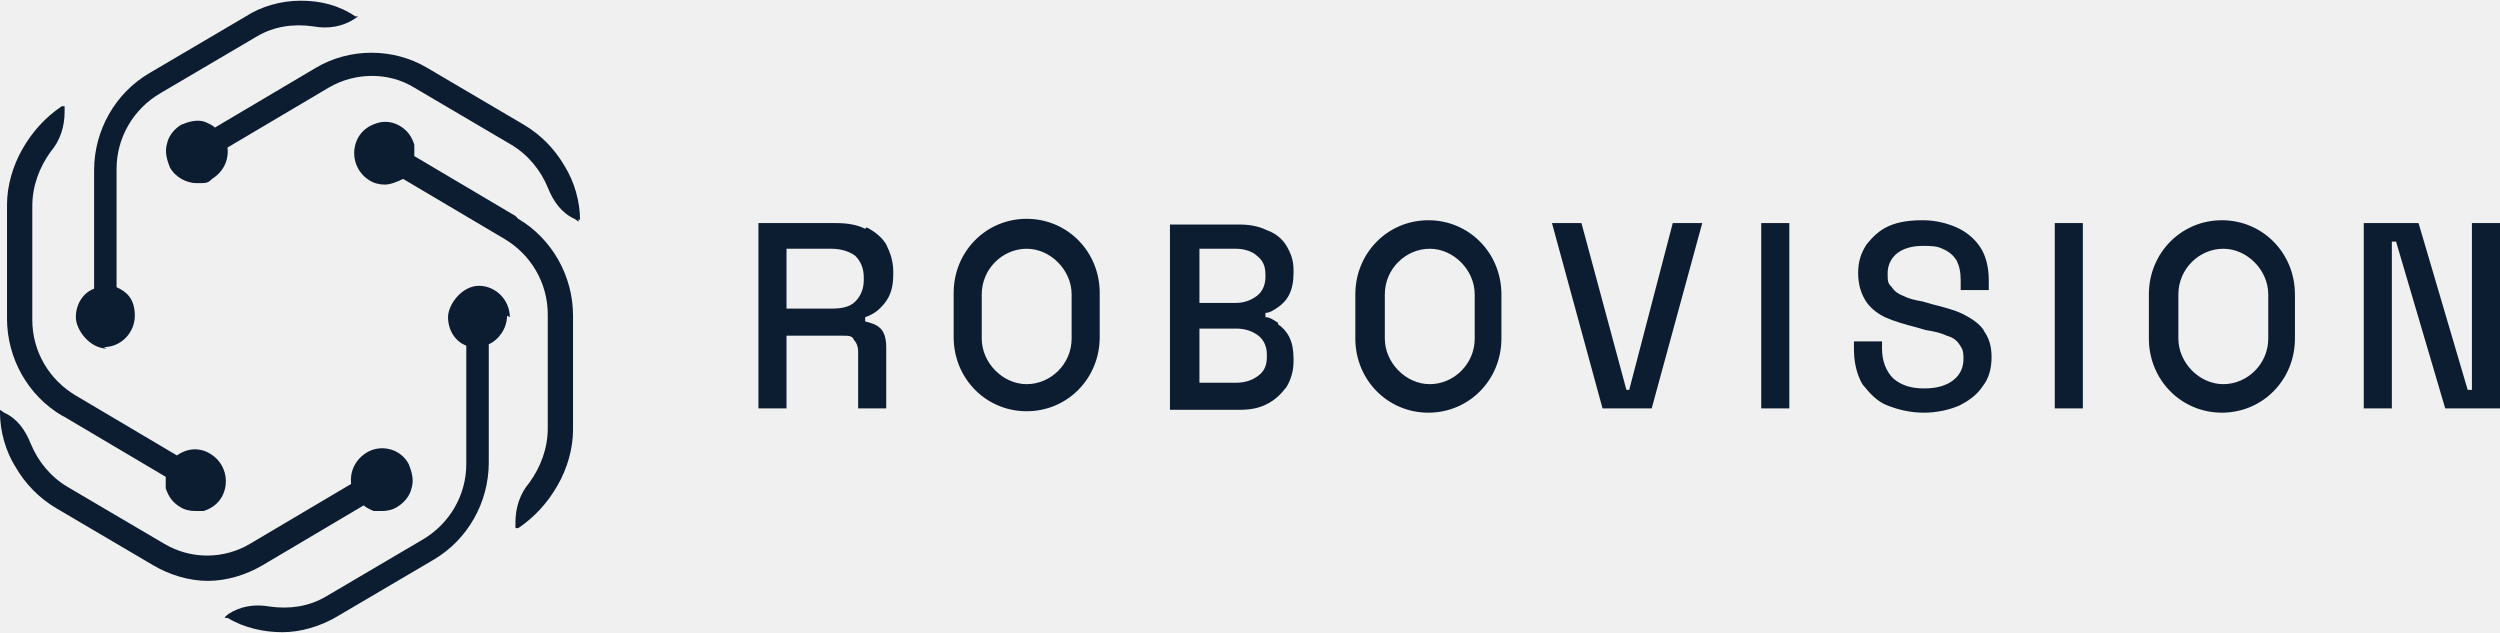
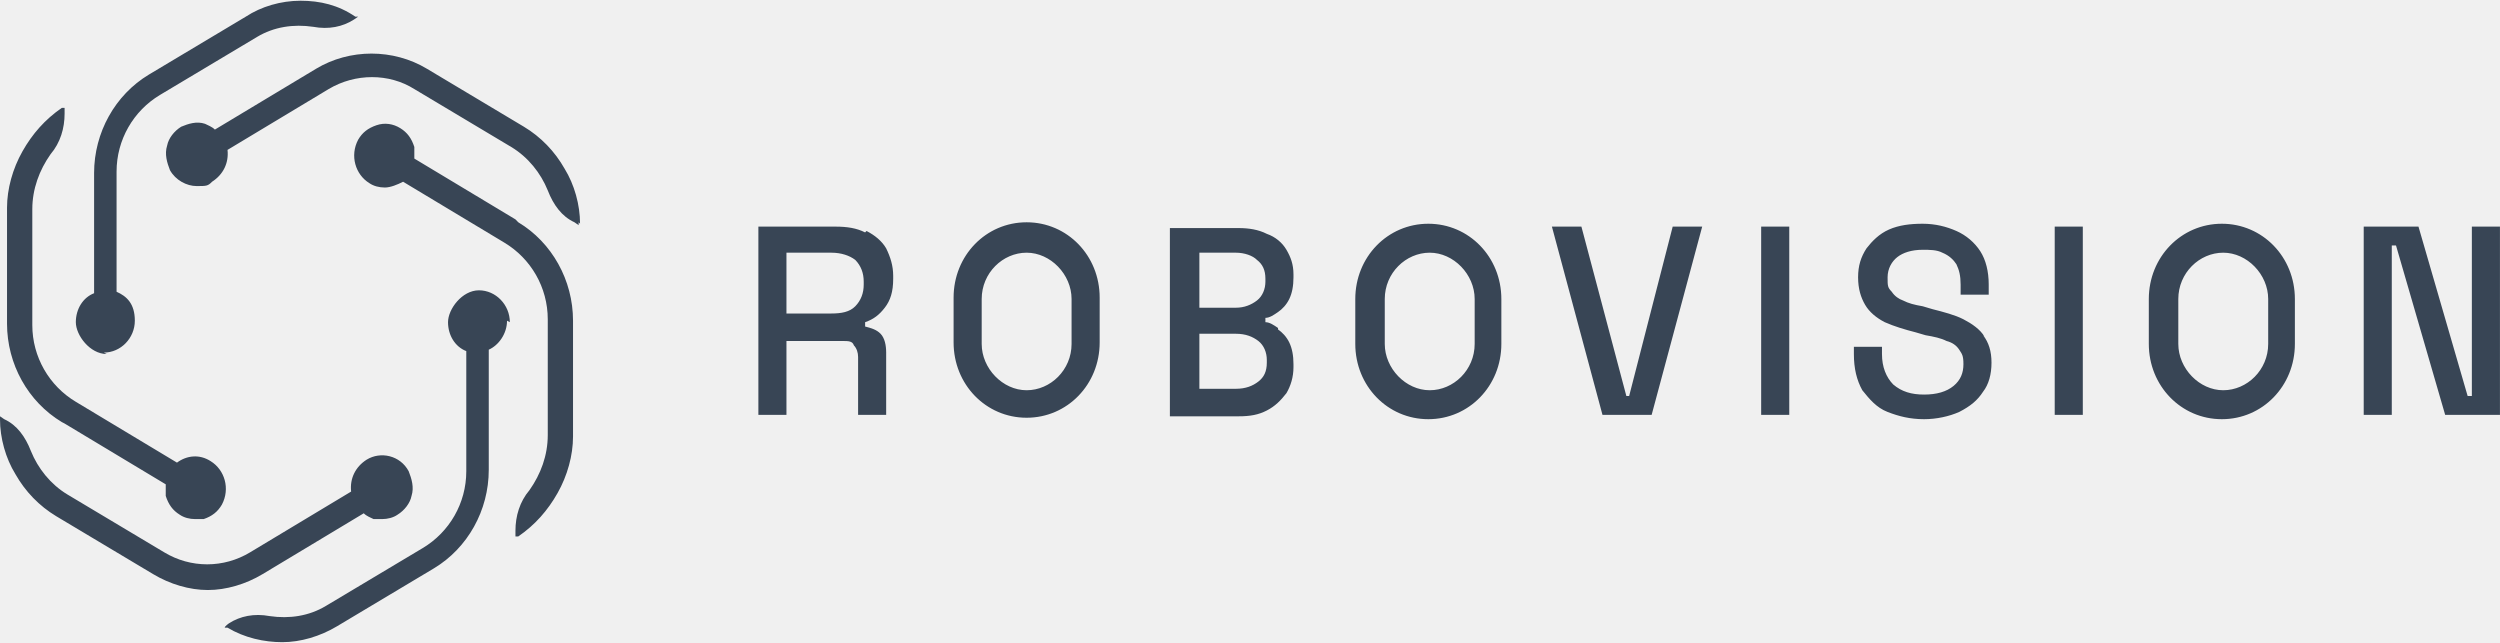
- <svg xmlns="http://www.w3.org/2000/svg" width="158" height="40" viewBox="0 0 158 40" fill="none">
-   <path d="M32.044 19.955C32.044 20.766 31.511 21.486 30.89 21.757V29.234C30.89 31.757 29.558 34.099 27.428 35.36L21.303 38.964C20.238 39.594 18.995 39.955 17.842 39.955C16.688 39.955 15.445 39.685 14.38 39.054H14.202C14.202 38.964 14.469 38.784 14.469 38.784C15.179 38.333 16.066 38.153 17.043 38.333C18.285 38.513 19.528 38.333 20.593 37.703L26.718 34.099C28.404 33.108 29.47 31.306 29.47 29.324V21.847C28.759 21.576 28.316 20.856 28.316 20.045C28.316 19.234 29.203 18.063 30.268 18.063C31.334 18.063 32.221 18.964 32.221 20.045L32.044 19.955ZM32.576 13.649L26.185 9.865V9.144C26.008 8.603 25.742 8.243 25.298 7.973C24.854 7.703 24.321 7.612 23.789 7.793C23.256 7.973 22.901 8.243 22.635 8.694C22.102 9.685 22.457 10.856 23.345 11.396C23.611 11.576 23.966 11.666 24.321 11.666C24.676 11.666 25.12 11.486 25.475 11.306L31.866 15.09C33.553 16.081 34.618 17.883 34.618 19.865V27.072C34.618 28.333 34.174 29.504 33.464 30.495C32.843 31.216 32.576 32.117 32.576 33.018V33.378H32.754C33.819 32.657 34.618 31.757 35.239 30.676C35.861 29.595 36.216 28.333 36.216 27.162V19.955C36.216 17.432 34.884 15.09 32.754 13.829L32.576 13.649ZM36.66 13.919C36.66 12.748 36.304 11.486 35.683 10.495C35.062 9.414 34.174 8.513 33.109 7.883L26.984 4.279C24.854 3.018 22.102 3.018 19.972 4.279L13.581 8.063C13.403 7.883 13.137 7.793 12.96 7.703C12.427 7.522 11.894 7.703 11.451 7.883C11.007 8.153 10.652 8.603 10.563 9.054C10.385 9.594 10.563 10.135 10.74 10.585C11.095 11.216 11.806 11.576 12.427 11.576C13.048 11.576 13.137 11.576 13.403 11.306C14.114 10.856 14.469 10.135 14.38 9.324L20.771 5.54C22.457 4.549 24.588 4.549 26.185 5.54L32.31 9.144C33.375 9.775 34.174 10.766 34.618 11.847C34.973 12.748 35.506 13.468 36.304 13.829L36.571 14.009V13.829L36.66 13.919ZM6.569 21.937C7.634 21.937 8.521 21.036 8.521 19.955C8.521 18.874 7.989 18.423 7.367 18.153V10.676C7.367 8.694 8.433 6.892 10.119 5.901L16.244 2.297C17.309 1.667 18.552 1.486 19.794 1.667C20.771 1.847 21.658 1.667 22.369 1.216L22.635 1.036H22.457C21.392 0.315 20.238 0.045 18.995 0.045C17.753 0.045 16.51 0.405 15.534 1.036L9.409 4.64C7.279 5.901 5.947 8.243 5.947 10.766V18.243C5.237 18.513 4.793 19.234 4.793 20.045C4.793 20.856 5.681 22.027 6.746 22.027L6.569 21.937ZM4.083 26.351L10.474 30.135V30.856C10.652 31.396 10.918 31.757 11.362 32.027C11.628 32.207 11.983 32.297 12.338 32.297H12.871C13.403 32.117 13.758 31.847 14.025 31.396C14.557 30.405 14.202 29.234 13.315 28.694C12.604 28.243 11.806 28.333 11.184 28.784L4.793 25C3.107 24.009 2.042 22.207 2.042 20.225V13.018C2.042 11.757 2.485 10.585 3.196 9.594C3.817 8.874 4.083 7.973 4.083 7.072V6.712H3.906C2.84 7.432 2.042 8.333 1.42 9.414C0.799 10.495 0.444 11.757 0.444 12.928V20.135C0.444 22.657 1.775 25 3.906 26.261L4.083 26.351ZM22.99 31.937C23.167 32.117 23.434 32.207 23.611 32.297H24.144C24.499 32.297 24.854 32.207 25.12 32.027C25.564 31.757 25.919 31.306 26.008 30.856C26.185 30.315 26.008 29.775 25.83 29.324C25.298 28.333 24.055 28.063 23.167 28.604C22.457 29.054 22.102 29.775 22.191 30.585L15.8 34.369C14.978 34.856 14.044 35.112 13.093 35.112C12.141 35.112 11.207 34.856 10.385 34.369L4.261 30.766C3.196 30.135 2.397 29.144 1.953 28.063C1.598 27.162 1.065 26.441 0.266 26.081L0 25.901V26.081C0 27.252 0.355 28.513 0.976 29.504C1.598 30.585 2.485 31.486 3.551 32.117L9.675 35.721C10.74 36.351 11.983 36.712 13.137 36.712C14.291 36.712 15.534 36.351 16.599 35.721L22.99 31.937Z" fill="#0C1D31" />
-   <path d="M80.775 20.405C80.509 20.225 80.243 20.045 79.976 20.045V19.775C80.243 19.775 80.509 19.595 80.775 19.414C81.042 19.234 81.308 18.964 81.485 18.604C81.663 18.243 81.752 17.793 81.752 17.252V17.072C81.752 16.441 81.574 15.991 81.308 15.54C81.042 15.09 80.598 14.73 80.065 14.549C79.533 14.279 78.911 14.189 78.29 14.189H73.941V25.901H78.29C79 25.901 79.533 25.811 80.065 25.54C80.598 25.27 80.953 24.91 81.308 24.459C81.574 24.009 81.752 23.468 81.752 22.838V22.657C81.752 22.117 81.663 21.666 81.485 21.306C81.308 20.946 81.042 20.676 80.775 20.495V20.405ZM75.805 15.721H78.112C78.645 15.721 79.177 15.901 79.444 16.171C79.799 16.441 79.976 16.802 79.976 17.342V17.522C79.976 17.973 79.799 18.423 79.444 18.694C79.089 18.964 78.645 19.144 78.112 19.144H75.805V15.721ZM80.065 22.567C80.065 23.108 79.888 23.468 79.533 23.739C79.177 24.009 78.734 24.189 78.112 24.189H75.805V20.766H78.112C78.734 20.766 79.177 20.946 79.533 21.216C79.888 21.486 80.065 21.937 80.065 22.387V22.567ZM54.679 14.459C54.146 14.189 53.525 14.099 52.815 14.099H47.933V25.811H49.708V21.216H53.258C53.614 21.216 53.88 21.216 53.968 21.486C54.146 21.666 54.235 21.937 54.235 22.207V25.811H56.01V21.937C56.01 21.486 55.921 21.036 55.655 20.766C55.389 20.495 55.034 20.405 54.679 20.315V20.045C55.211 19.865 55.566 19.595 55.921 19.144C56.276 18.694 56.454 18.153 56.454 17.342V17.162C56.454 16.531 56.276 15.991 56.01 15.45C55.744 15 55.3 14.639 54.767 14.369L54.679 14.459ZM54.59 17.703C54.59 18.243 54.412 18.694 54.057 19.054C53.702 19.414 53.17 19.504 52.548 19.504H49.708V15.721H52.548C53.17 15.721 53.702 15.901 54.057 16.171C54.412 16.531 54.59 16.982 54.59 17.522V17.703ZM105.718 14.099H107.582L104.387 25.811H101.28L98.084 14.099H99.948L102.789 24.64H102.966L105.718 14.099ZM111.31 14.099H113.085V25.811H111.31V14.099ZM125.335 20.856C125.69 21.306 125.867 21.847 125.867 22.567C125.867 23.288 125.69 23.919 125.335 24.369C124.98 24.91 124.536 25.27 123.826 25.631C123.204 25.901 122.406 26.081 121.607 26.081C120.719 26.081 120.009 25.901 119.299 25.631C118.589 25.36 118.145 24.82 117.701 24.279C117.346 23.648 117.169 22.928 117.169 22.027V21.576H118.944V22.027C118.944 22.838 119.21 23.468 119.654 23.919C120.187 24.369 120.808 24.549 121.607 24.549C122.406 24.549 123.027 24.369 123.471 24.009C123.915 23.648 124.092 23.198 124.092 22.657C124.092 22.117 124.003 22.027 123.826 21.757C123.648 21.486 123.382 21.306 123.027 21.216C122.672 21.036 122.228 20.946 121.696 20.856L121.074 20.676C120.364 20.495 119.743 20.315 119.121 20.045C118.589 19.775 118.145 19.414 117.879 18.964C117.612 18.513 117.435 17.973 117.435 17.252C117.435 16.531 117.612 15.991 117.967 15.45C118.322 15 118.766 14.549 119.388 14.279C120.009 14.009 120.719 13.919 121.518 13.919C122.317 13.919 123.027 14.099 123.648 14.369C124.27 14.639 124.802 15.09 125.157 15.63C125.512 16.171 125.69 16.892 125.69 17.703V18.333H123.915V17.703C123.915 17.162 123.826 16.802 123.648 16.441C123.471 16.171 123.204 15.901 122.761 15.721C122.406 15.54 121.962 15.54 121.518 15.54C120.808 15.54 120.275 15.721 119.92 15.991C119.565 16.261 119.299 16.712 119.299 17.252C119.299 17.793 119.299 17.883 119.565 18.153C119.743 18.423 120.009 18.604 120.275 18.694C120.63 18.874 120.985 18.964 121.518 19.054L122.139 19.234C122.849 19.414 123.56 19.595 124.092 19.865C124.625 20.135 125.157 20.495 125.424 20.946L125.335 20.856ZM129.862 14.099H131.637V25.811H129.862V14.099ZM158 14.099V25.811H154.538L151.431 15.27H151.165V25.811H149.39V14.099H152.852L155.958 24.64H156.225V14.099H158ZM64.886 13.829C62.312 13.829 60.271 15.901 60.271 18.513V21.306C60.271 23.919 62.312 25.991 64.886 25.991C67.461 25.991 69.502 23.919 69.502 21.306V18.513C69.502 15.901 67.461 13.829 64.886 13.829ZM67.727 21.396C67.727 23.018 66.395 24.279 64.886 24.279C63.377 24.279 62.046 22.928 62.046 21.396V18.604C62.046 16.982 63.377 15.721 64.886 15.721C66.395 15.721 67.727 17.072 67.727 18.604V21.396ZM90.273 13.919C87.699 13.919 85.657 15.991 85.657 18.604V21.396C85.657 24.009 87.699 26.081 90.273 26.081C92.847 26.081 94.889 24.009 94.889 21.396V18.604C94.889 15.991 92.847 13.919 90.273 13.919ZM93.202 21.396C93.202 23.018 91.871 24.279 90.362 24.279C88.853 24.279 87.521 22.928 87.521 21.396V18.604C87.521 16.982 88.853 15.721 90.362 15.721C91.871 15.721 93.202 17.072 93.202 18.604V21.396ZM140.425 13.919C137.851 13.919 135.809 15.991 135.809 18.604V21.396C135.809 24.009 137.851 26.081 140.425 26.081C142.999 26.081 145.04 24.009 145.04 21.396V18.604C145.04 15.991 142.999 13.919 140.425 13.919ZM143.354 21.396C143.354 23.018 142.022 24.279 140.513 24.279C139.004 24.279 137.673 22.928 137.673 21.396V18.604C137.673 16.982 139.004 15.721 140.513 15.721C142.022 15.721 143.354 17.072 143.354 18.604V21.396Z" fill="#0C1D31" />
+ <svg xmlns="http://www.w3.org/2000/svg" width="105" height="27" viewBox="0 0 105 27" fill="none">
+   <g clip-path="url(#clip0_6566_63847)">
+     <path d="M21.295 13.47C21.295 14.018 20.941 14.504 20.528 14.687V19.734C20.528 21.437 19.643 23.018 18.227 23.869L14.157 26.302C13.449 26.727 12.624 26.971 11.857 26.971C11.09 26.971 10.264 26.788 9.556 26.362H9.438C9.438 26.302 9.615 26.18 9.615 26.18C10.087 25.876 10.677 25.754 11.326 25.876C12.152 25.997 12.977 25.876 13.685 25.45L17.756 23.018C18.876 22.349 19.584 21.133 19.584 19.795V14.747C19.112 14.565 18.817 14.079 18.817 13.531C18.817 12.984 19.407 12.193 20.115 12.193C20.823 12.193 21.413 12.802 21.413 13.531L21.295 13.47ZM21.649 9.214L17.402 6.66V6.173C17.284 5.808 17.107 5.565 16.812 5.383C16.517 5.2 16.163 5.139 15.809 5.261C15.455 5.383 15.219 5.565 15.042 5.869C14.688 6.538 14.924 7.329 15.514 7.693C15.691 7.815 15.927 7.876 16.163 7.876C16.399 7.876 16.694 7.754 16.93 7.633L21.177 10.187C22.298 10.856 23.006 12.072 23.006 13.41V18.274C23.006 19.126 22.711 19.916 22.239 20.585C21.826 21.072 21.649 21.68 21.649 22.288V22.531H21.767C22.475 22.045 23.006 21.437 23.419 20.707C23.831 19.977 24.067 19.126 24.067 18.335V13.47C24.067 11.768 23.183 10.187 21.767 9.335L21.649 9.214ZM24.362 9.396C24.362 8.606 24.126 7.754 23.713 7.085C23.301 6.356 22.711 5.747 22.003 5.322L17.933 2.889C16.517 2.038 14.688 2.038 13.273 2.889L9.025 5.443C8.907 5.322 8.73 5.261 8.612 5.2C8.258 5.079 7.905 5.2 7.61 5.322C7.315 5.504 7.079 5.808 7.02 6.112C6.902 6.477 7.02 6.842 7.138 7.146C7.374 7.572 7.845 7.815 8.258 7.815C8.671 7.815 8.73 7.815 8.907 7.633C9.379 7.329 9.615 6.842 9.556 6.295L13.803 3.741C14.924 3.072 16.34 3.072 17.402 3.741L21.472 6.173C22.18 6.599 22.711 7.268 23.006 7.997C23.242 8.606 23.596 9.092 24.126 9.335L24.303 9.457V9.335L24.362 9.396ZM4.365 14.808C5.073 14.808 5.663 14.2 5.663 13.47C5.663 12.741 5.309 12.437 4.896 12.254V7.207C4.896 5.869 5.604 4.653 6.725 3.984L10.795 1.552C11.503 1.126 12.329 1.004 13.155 1.126C13.803 1.247 14.393 1.126 14.865 0.822L15.042 0.7H14.924C14.216 0.214 13.449 0.031 12.624 0.031C11.798 0.031 10.972 0.274 10.323 0.7L6.253 3.133C4.837 3.984 3.952 5.565 3.952 7.268V12.315C3.48 12.498 3.185 12.984 3.185 13.531C3.185 14.079 3.775 14.869 4.483 14.869L4.365 14.808ZM2.713 17.788L6.961 20.342V20.829C7.079 21.193 7.256 21.437 7.551 21.619C7.728 21.741 7.963 21.802 8.199 21.802H8.553C8.907 21.68 9.143 21.497 9.32 21.193C9.674 20.524 9.438 19.734 8.848 19.369C8.376 19.065 7.845 19.126 7.433 19.43L3.185 16.876C2.065 16.207 1.357 14.991 1.357 13.653V8.788C1.357 7.937 1.652 7.146 2.124 6.477C2.537 5.991 2.713 5.383 2.713 4.774V4.531H2.596C1.888 5.018 1.357 5.626 0.944 6.356C0.531 7.085 0.295 7.937 0.295 8.727V13.592C0.295 15.295 1.18 16.876 2.596 17.727L2.713 17.788ZM15.278 21.558C15.396 21.68 15.573 21.741 15.691 21.802H16.045C16.281 21.802 16.517 21.741 16.694 21.619C16.989 21.437 17.225 21.133 17.284 20.829C17.402 20.464 17.284 20.099 17.166 19.795C16.812 19.126 15.986 18.943 15.396 19.308C14.924 19.612 14.688 20.099 14.747 20.646L10.5 23.2C9.954 23.529 9.333 23.702 8.701 23.702C8.069 23.702 7.448 23.529 6.902 23.2L2.831 20.768C2.124 20.342 1.593 19.673 1.298 18.943C1.062 18.335 0.708 17.849 0.177 17.606L0 17.484V17.606C0 18.396 0.236 19.247 0.649 19.916C1.062 20.646 1.652 21.254 2.36 21.68L6.43 24.112C7.138 24.538 7.963 24.781 8.73 24.781C9.497 24.781 10.323 24.538 11.031 24.112L15.278 21.558Z" fill="#384555" />
+     <path d="M53.677 13.775C53.5 13.653 53.324 13.532 53.147 13.532V13.35C53.324 13.35 53.5 13.228 53.677 13.106C53.854 12.985 54.031 12.802 54.149 12.559C54.267 12.316 54.326 12.012 54.326 11.647V11.525C54.326 11.099 54.208 10.795 54.031 10.491C53.854 10.187 53.559 9.944 53.206 9.822C52.852 9.64 52.439 9.579 52.026 9.579H49.135V17.485H52.026C52.498 17.485 52.852 17.424 53.206 17.241C53.559 17.059 53.795 16.816 54.031 16.512C54.208 16.208 54.326 15.843 54.326 15.417V15.295C54.326 14.931 54.267 14.627 54.149 14.383C54.031 14.14 53.854 13.958 53.677 13.836V13.775ZM50.374 10.613H51.908C52.262 10.613 52.616 10.735 52.793 10.917C53.029 11.099 53.147 11.343 53.147 11.708V11.829C53.147 12.133 53.029 12.437 52.793 12.62C52.557 12.802 52.262 12.924 51.908 12.924H50.374V10.613ZM53.206 15.235C53.206 15.6 53.087 15.843 52.852 16.025C52.616 16.208 52.321 16.329 51.908 16.329H50.374V14.018H51.908C52.321 14.018 52.616 14.14 52.852 14.322C53.087 14.505 53.206 14.809 53.206 15.113V15.235ZM36.335 9.762C35.981 9.579 35.568 9.518 35.096 9.518H31.852V17.424H33.031V14.322H35.391C35.627 14.322 35.804 14.322 35.863 14.505C35.981 14.627 36.04 14.809 36.04 14.991V17.424H37.219V14.809C37.219 14.505 37.16 14.201 36.984 14.018C36.807 13.836 36.571 13.775 36.335 13.714V13.532C36.689 13.41 36.925 13.228 37.16 12.924C37.397 12.62 37.514 12.255 37.514 11.708V11.586C37.514 11.16 37.397 10.795 37.219 10.431C37.043 10.127 36.748 9.883 36.394 9.701L36.335 9.762ZM36.276 11.951C36.276 12.316 36.158 12.62 35.922 12.863C35.686 13.106 35.332 13.167 34.919 13.167H33.031V10.613H34.919C35.332 10.613 35.686 10.735 35.922 10.917C36.158 11.16 36.276 11.464 36.276 11.829V11.951ZM70.253 9.518H71.492L69.369 17.424H67.304L65.18 9.518H66.419L68.307 16.633H68.424L70.253 9.518ZM73.969 9.518H75.149V17.424H73.969V9.518ZM83.29 14.079C83.526 14.383 83.643 14.748 83.643 15.235C83.643 15.721 83.526 16.147 83.29 16.451C83.054 16.816 82.759 17.059 82.287 17.302C81.874 17.485 81.343 17.606 80.812 17.606C80.222 17.606 79.75 17.485 79.279 17.302C78.807 17.12 78.512 16.755 78.217 16.39C77.981 15.964 77.863 15.478 77.863 14.87V14.566H79.043V14.87C79.043 15.417 79.219 15.843 79.514 16.147C79.869 16.451 80.281 16.572 80.812 16.572C81.343 16.572 81.756 16.451 82.051 16.208C82.346 15.964 82.464 15.66 82.464 15.295C82.464 14.931 82.405 14.87 82.287 14.687C82.169 14.505 81.992 14.383 81.756 14.322C81.52 14.201 81.225 14.14 80.871 14.079L80.458 13.958C79.986 13.836 79.574 13.714 79.16 13.532C78.807 13.35 78.512 13.106 78.335 12.802C78.157 12.498 78.04 12.133 78.04 11.647C78.04 11.16 78.157 10.795 78.393 10.431C78.629 10.127 78.924 9.822 79.338 9.64C79.75 9.458 80.222 9.397 80.753 9.397C81.284 9.397 81.756 9.518 82.169 9.701C82.582 9.883 82.936 10.187 83.172 10.552C83.407 10.917 83.526 11.403 83.526 11.951V12.377H82.346V11.951C82.346 11.586 82.287 11.343 82.169 11.099C82.051 10.917 81.874 10.735 81.579 10.613C81.343 10.491 81.048 10.491 80.753 10.491C80.281 10.491 79.927 10.613 79.691 10.795C79.455 10.978 79.279 11.282 79.279 11.647C79.279 12.012 79.279 12.072 79.455 12.255C79.574 12.437 79.75 12.559 79.927 12.62C80.163 12.741 80.399 12.802 80.753 12.863L81.166 12.985C81.638 13.106 82.11 13.228 82.464 13.41C82.818 13.593 83.172 13.836 83.349 14.14L83.29 14.079ZM86.298 9.518H87.478V17.424H86.298V9.518ZM104.998 9.518V17.424H102.697L100.632 10.309H100.455V17.424H99.276V9.518H101.576L103.641 16.633H103.818V9.518H104.998ZM43.118 9.336C41.408 9.336 40.051 10.735 40.051 12.498V14.383C40.051 16.147 41.408 17.545 43.118 17.545C44.829 17.545 46.186 16.147 46.186 14.383V12.498C46.186 10.735 44.829 9.336 43.118 9.336ZM45.006 14.444C45.006 15.539 44.121 16.39 43.118 16.39C42.116 16.39 41.231 15.478 41.231 14.444V12.559C41.231 11.464 42.116 10.613 43.118 10.613C44.121 10.613 45.006 11.525 45.006 12.559V14.444ZM59.989 9.397C58.279 9.397 56.922 10.795 56.922 12.559V14.444C56.922 16.208 58.279 17.606 59.989 17.606C61.7 17.606 63.057 16.208 63.057 14.444V12.559C63.057 10.795 61.7 9.397 59.989 9.397ZM61.936 14.444C61.936 15.539 61.051 16.39 60.048 16.39C59.045 16.39 58.16 15.478 58.16 14.444V12.559C58.16 11.464 59.045 10.613 60.048 10.613C61.051 10.613 61.936 11.525 61.936 12.559V14.444ZM93.318 9.397C91.608 9.397 90.25 10.795 90.25 12.559V14.444C90.25 16.208 91.608 17.606 93.318 17.606C95.029 17.606 96.385 16.208 96.385 14.444V12.559C96.385 10.795 95.029 9.397 93.318 9.397ZM95.264 14.444C95.264 15.539 94.379 16.39 93.376 16.39C92.374 16.39 91.489 15.478 91.489 14.444V12.559C91.489 11.464 92.374 10.613 93.376 10.613C94.379 10.613 95.264 11.525 95.264 12.559V14.444Z" fill="#384555" />
+   </g>
+   <defs>
+     <clipPath id="clip0_6566_63847">
+       <rect width="105" height="27" fill="white" />
+     </clipPath>
+   </defs>
</svg>
